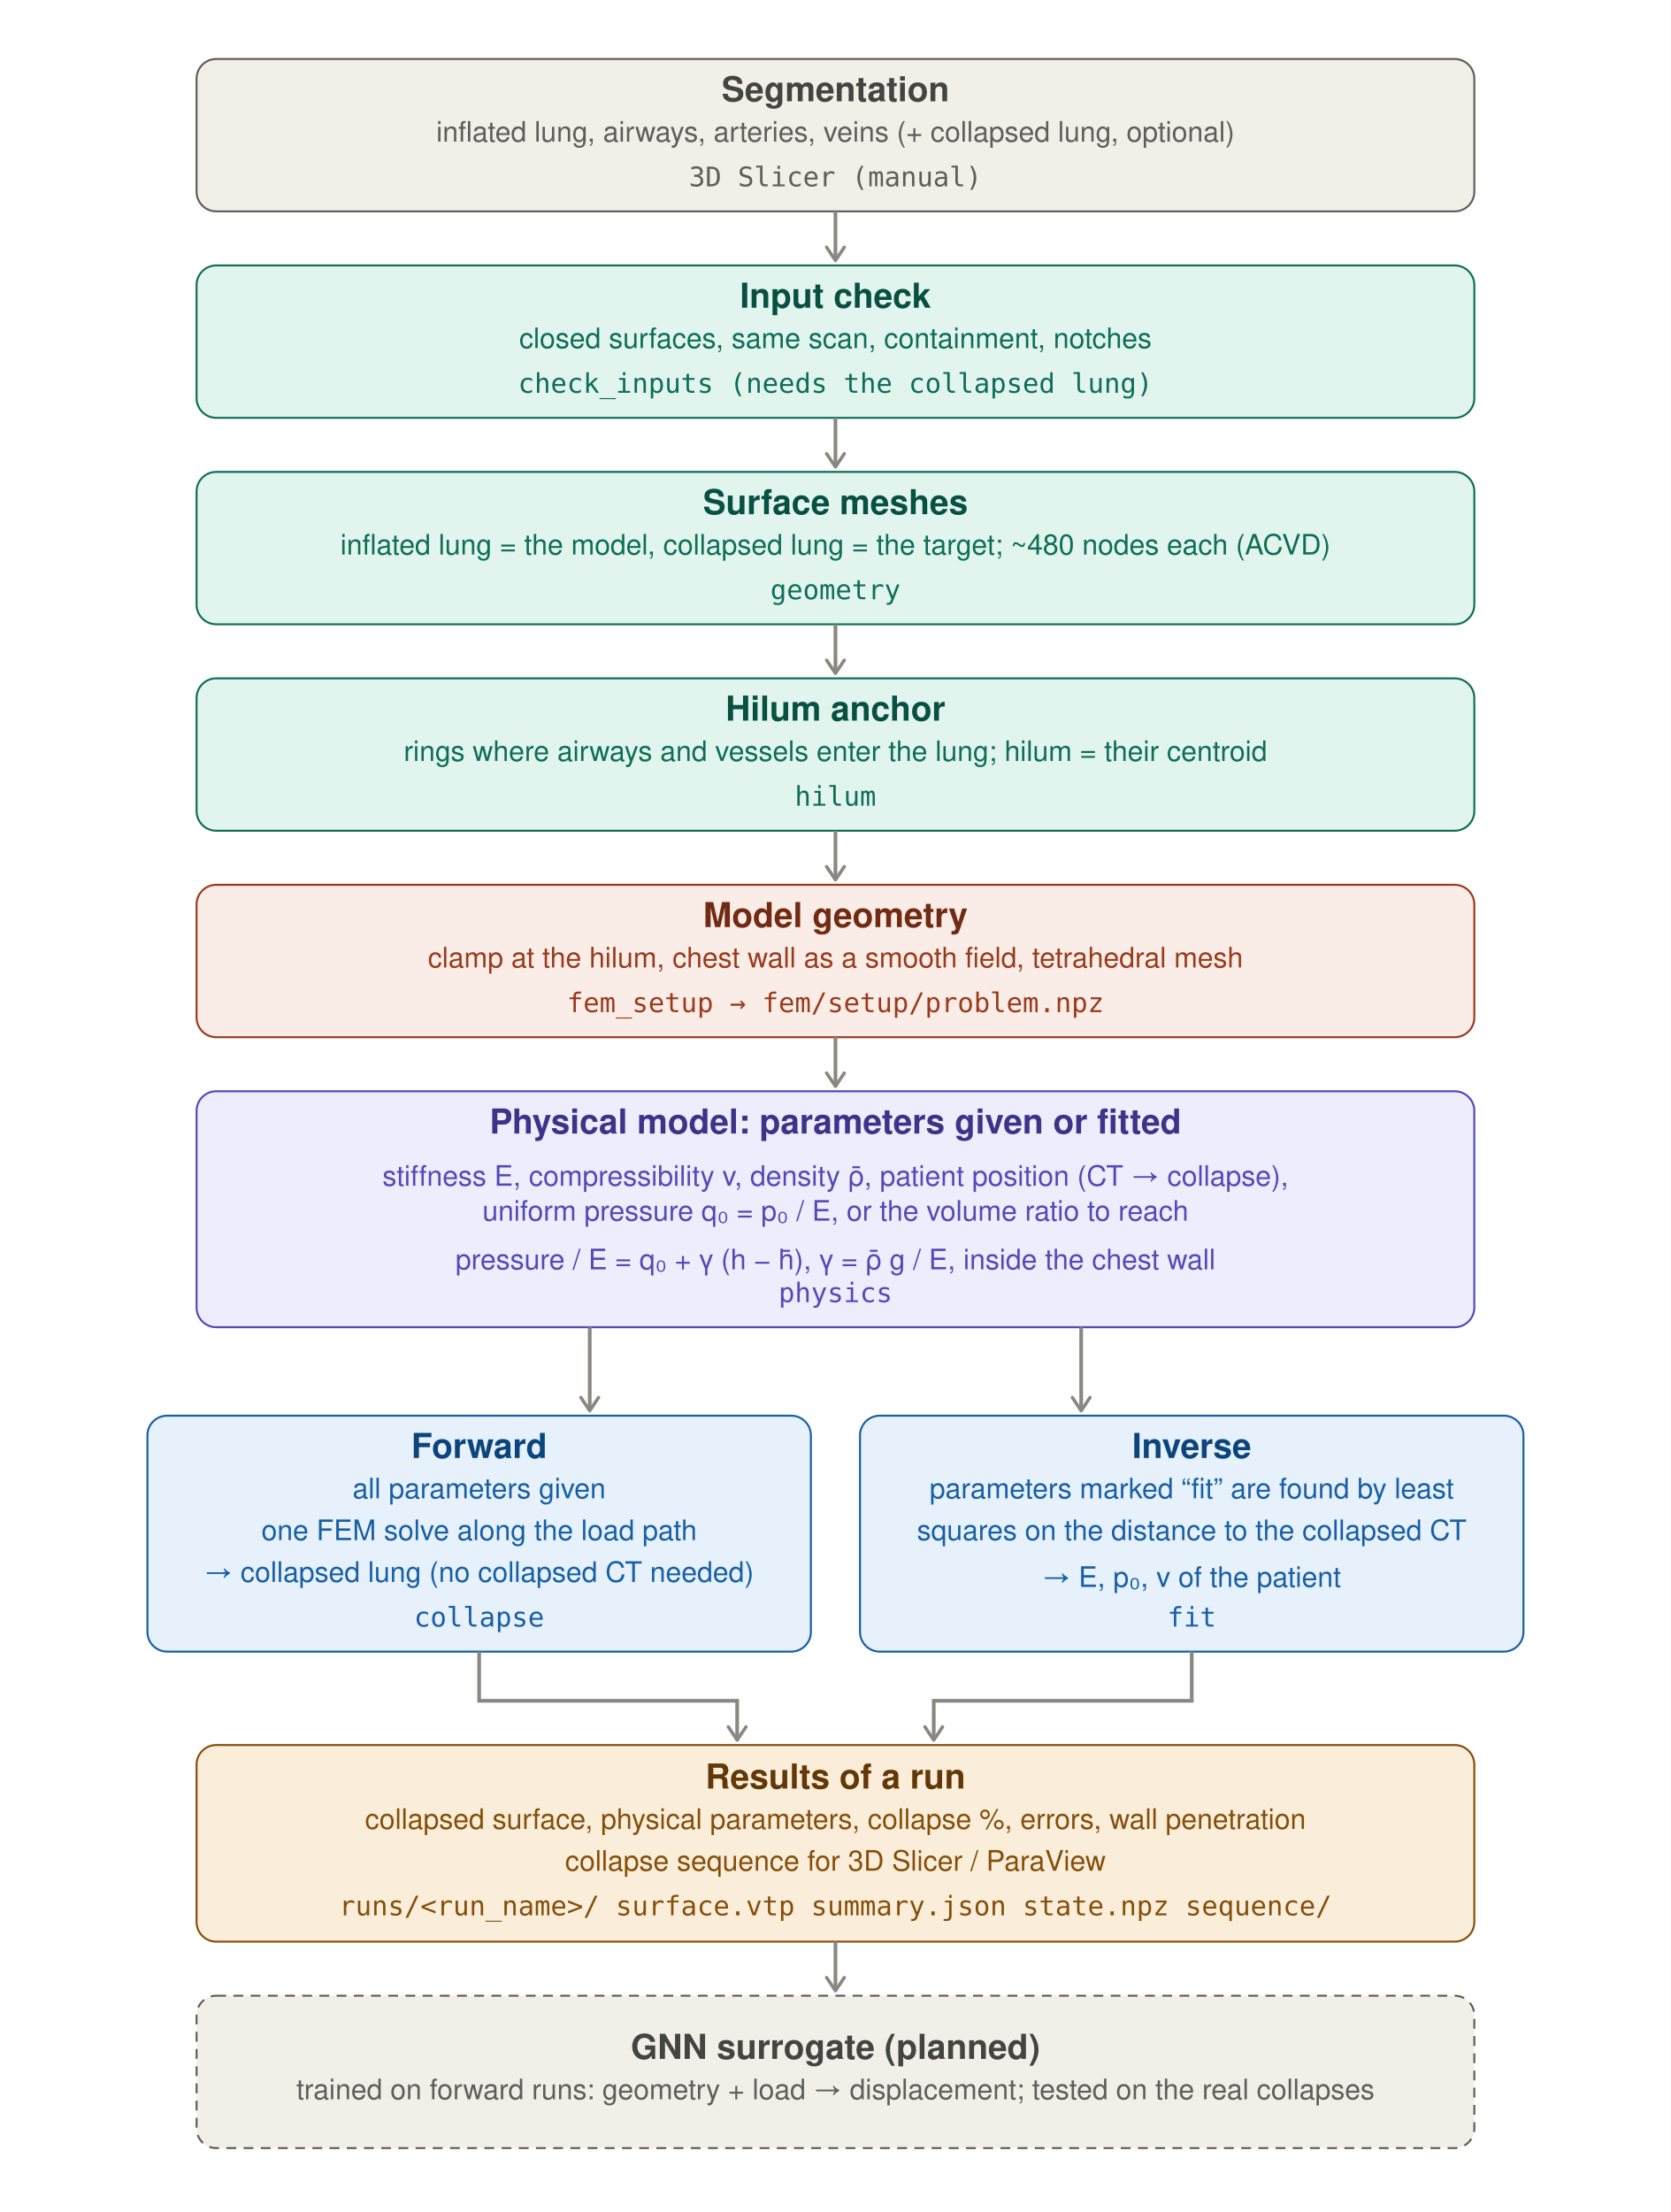
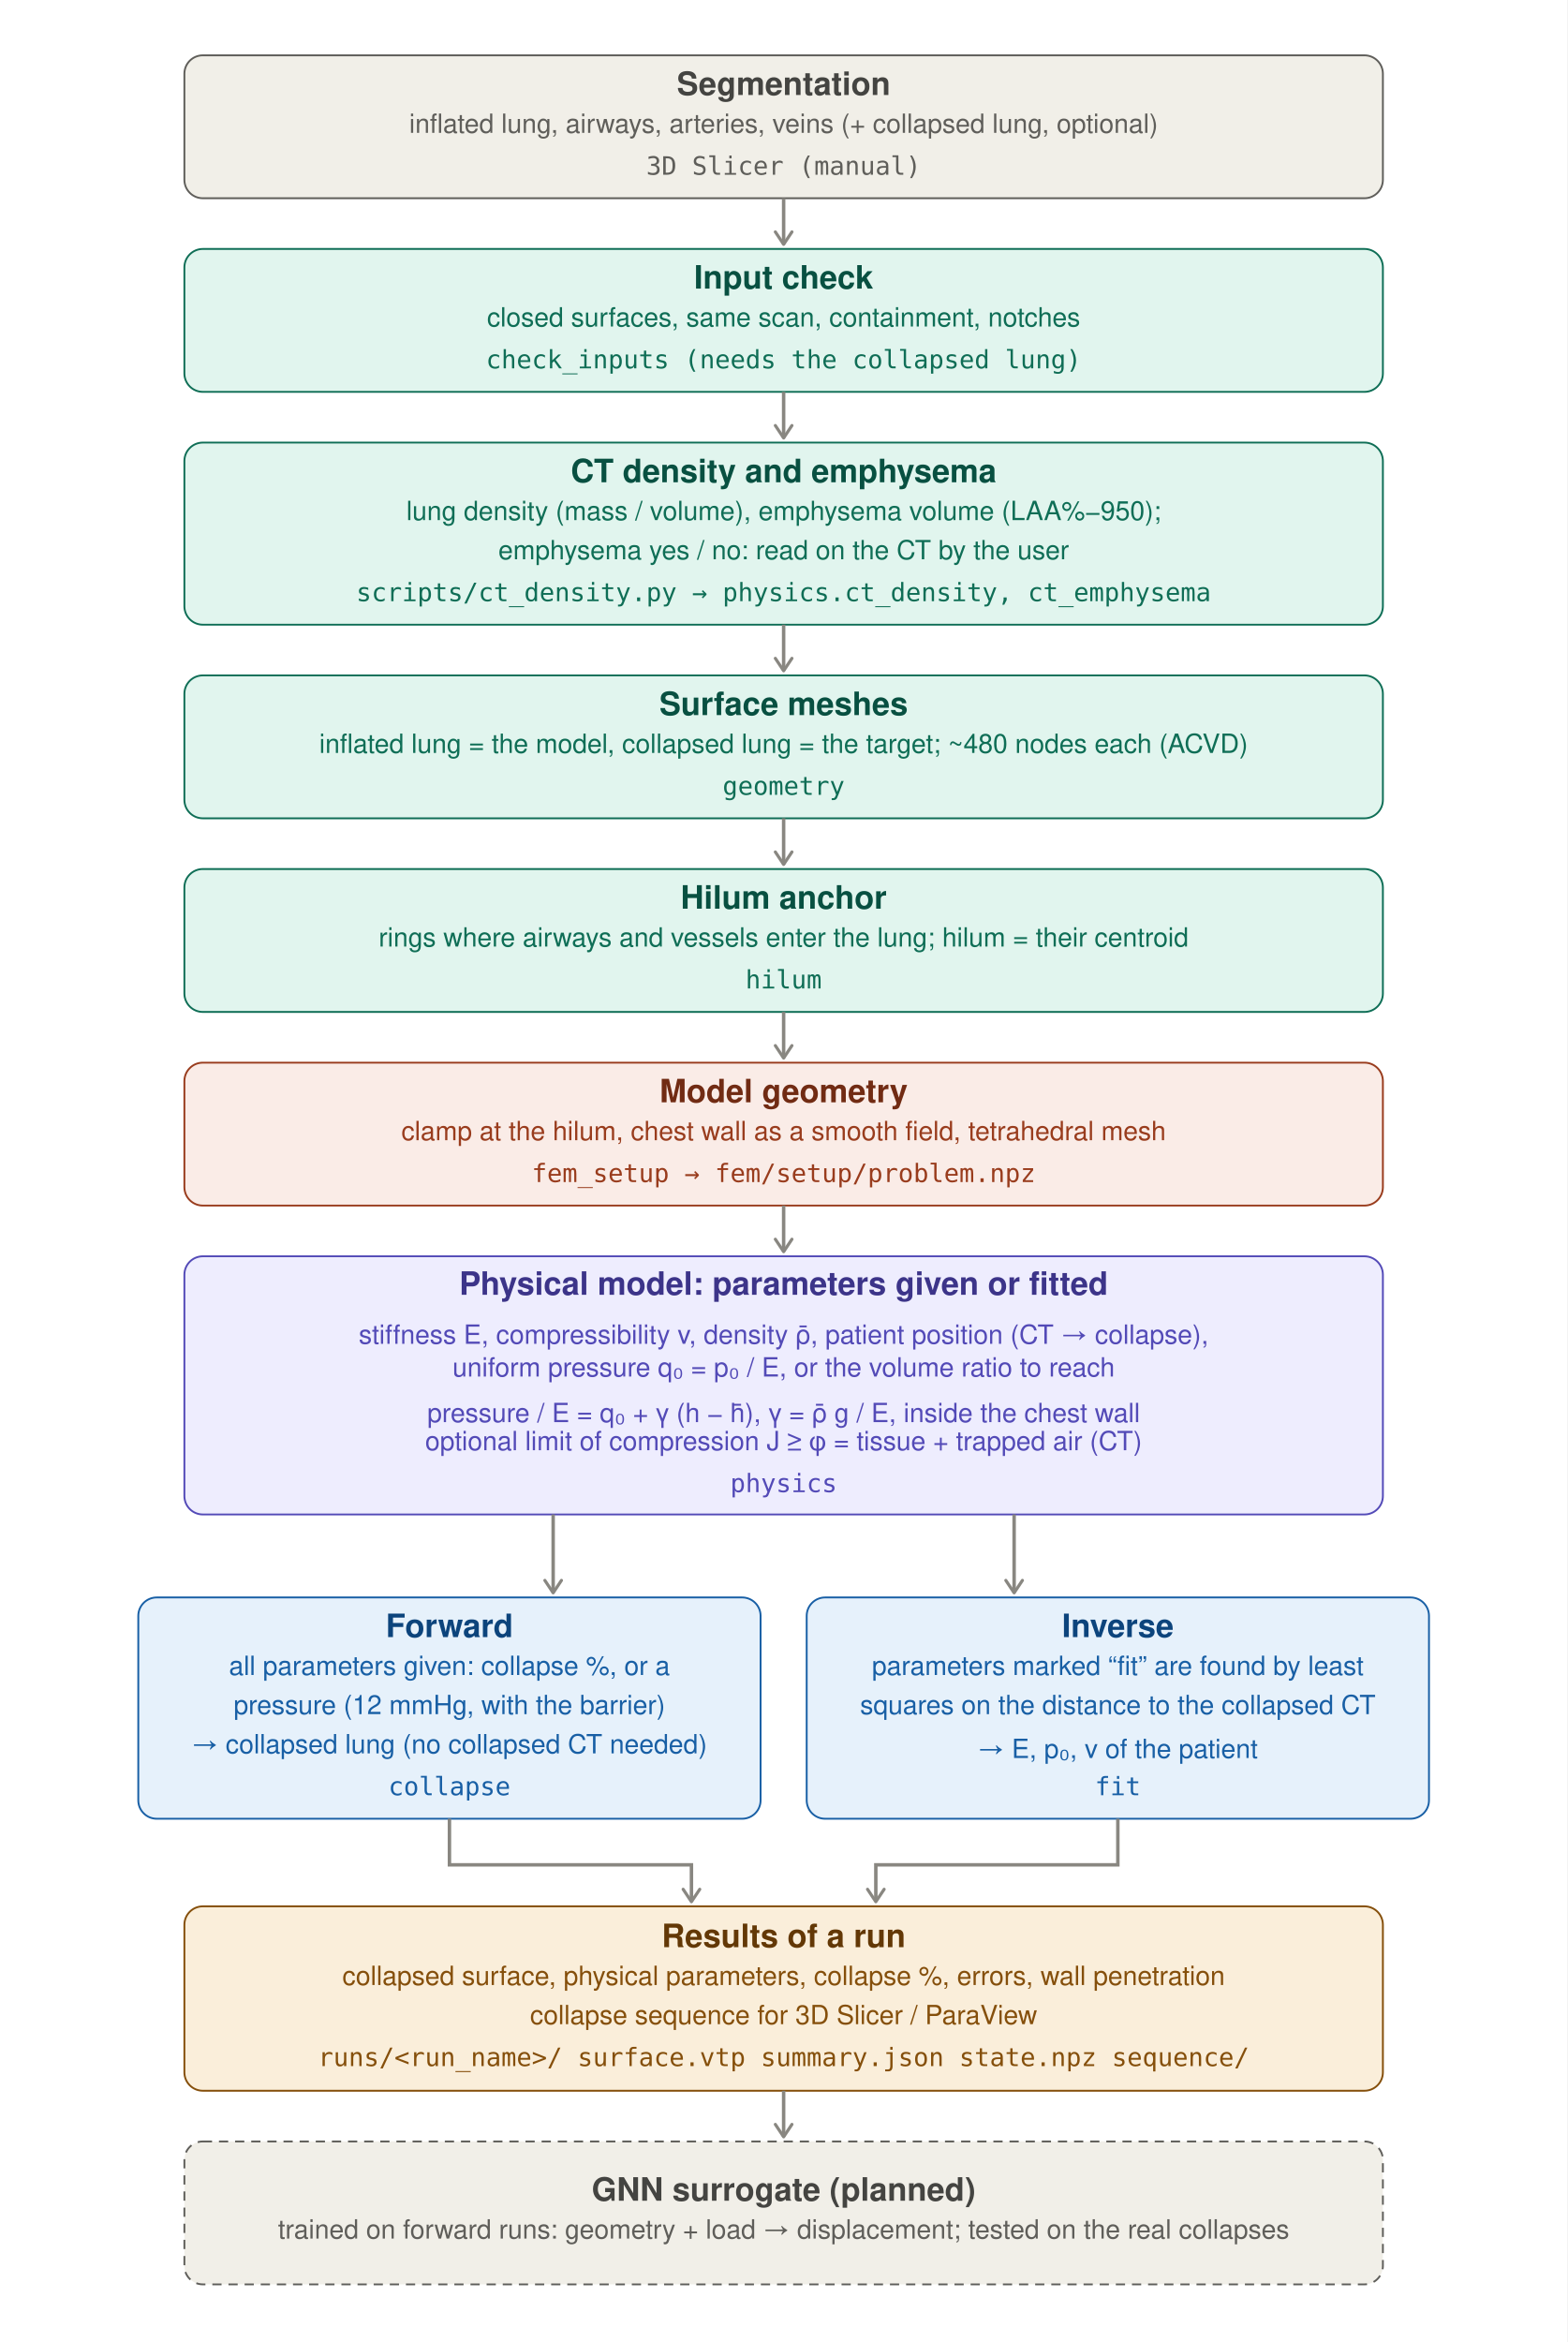
- <svg xmlns="http://www.w3.org/2000/svg" width="100%" viewBox="0 0 680 900" role="img">
+ <svg xmlns="http://www.w3.org/2000/svg" width="100%" viewBox="0 0 680 1016" role="img">
  <style>
  text { font-family: -apple-system, BlinkMacSystemFont, 'Segoe UI', Helvetica, Arial, sans-serif; }
  .t  { font-size: 14px; font-weight: 600; text-anchor: middle; dominant-baseline: central; }
  .s  { font-size: 11.5px; text-anchor: middle; dominant-baseline: central; }
  .c  { font-size: 11px; font-family: Menlo, Consolas, monospace; text-anchor: middle; dominant-baseline: central; }
  .h  { font-size: 13px; font-weight: 600; dominant-baseline: central; }
  .l  { font-size: 11.5px; dominant-baseline: central; fill: #52514e; }
  .m  { font-size: 13px; font-style: italic; font-family: 'Times New Roman', Times, serif; font-variant-numeric: lining-nums; dominant-baseline: central; }
  .k  { font-size: 10.5px; font-family: Menlo, Consolas, monospace; dominant-baseline: central; fill: #52514e; }
  .a  { fill: none; stroke: #898781; stroke-width: 1.5; }
  .grp { fill: none; stroke: #b4b2ab; stroke-width: 0.8; stroke-dasharray: 5 4; }
</style>
  <defs>
    <marker id="arrow" viewBox="0 0 10 10" refX="8" refY="5" markerWidth="6" markerHeight="6" orient="auto-start-reverse">
      <path d="M2 1L8 5L2 9" fill="none" stroke="#898781" stroke-width="1.5" stroke-linecap="round" stroke-linejoin="round" />
    </marker>
    <marker id="ap" viewBox="0 0 10 10" refX="8" refY="5" markerWidth="5" markerHeight="5" orient="auto-start-reverse">
      <path d="M2 1L8 5L2 9" fill="none" stroke="#185fa5" stroke-width="1.6" stroke-linecap="round" stroke-linejoin="round" />
    </marker>
    <marker id="ag" viewBox="0 0 10 10" refX="8" refY="5" markerWidth="5" markerHeight="5" orient="auto-start-reverse">
      <path d="M2 1L8 5L2 9" fill="none" stroke="#993c1d" stroke-width="1.6" stroke-linecap="round" stroke-linejoin="round" />
    </marker>
    <marker id="ak" viewBox="0 0 10 10" refX="8" refY="5" markerWidth="5" markerHeight="5" orient="auto-start-reverse">
      <path d="M2 1L8 5L2 9" fill="none" stroke="#444441" stroke-width="1.6" stroke-linecap="round" stroke-linejoin="round" />
    </marker>
  </defs>
-   <rect width="680" height="900" fill="#ffffff" />
+   <rect width="680" height="1016" fill="#ffffff" />
  <rect x="80" y="24" width="520" height="62" rx="8" fill="#f1efe8" stroke="#5f5e5a" stroke-width="0.8" />
  <text x="340" y="38" class="t" fill="#444441">Segmentation</text>
  <text x="340" y="55" class="s" fill="#5f5e5a">inflated lung, airways, arteries, veins (+ collapsed lung, optional)</text>
  <text x="340" y="72" class="c" fill="#5f5e5a">3D Slicer (manual)</text>
  <line x1="340" y1="86" x2="340" y2="106" class="a" marker-end="url(#arrow)" />
  <rect x="80" y="108" width="520" height="62" rx="8" fill="#e1f5ee" stroke="#0f6e56" stroke-width="0.8" />
  <text x="340" y="122" class="t" fill="#085041">Input check</text>
  <text x="340" y="139" class="s" fill="#0f6e56">closed surfaces, same scan, containment, notches</text>
  <text x="340" y="156" class="c" fill="#0f6e56">check_inputs  (needs the collapsed lung)</text>
  <line x1="340" y1="170" x2="340" y2="190" class="a" marker-end="url(#arrow)" />
-   <rect x="80" y="192" width="520" height="62" rx="8" fill="#e1f5ee" stroke="#0f6e56" stroke-width="0.8" />
-   <text x="340" y="206" class="t" fill="#085041">Surface meshes</text>
-   <text x="340" y="223" class="s" fill="#0f6e56">inflated lung = the model, collapsed lung = the target; ~480 nodes each (ACVD)</text>
-   <text x="340" y="240" class="c" fill="#0f6e56">geometry</text>
-   <line x1="340" y1="254" x2="340" y2="274" class="a" marker-end="url(#arrow)" />
-   <rect x="80" y="276" width="520" height="62" rx="8" fill="#e1f5ee" stroke="#0f6e56" stroke-width="0.8" />
-   <text x="340" y="290" class="t" fill="#085041">Hilum anchor</text>
-   <text x="340" y="307" class="s" fill="#0f6e56">rings where airways and vessels enter the lung; hilum = their centroid</text>
-   <text x="340" y="324" class="c" fill="#0f6e56">hilum</text>
-   <line x1="340" y1="338" x2="340" y2="358" class="a" marker-end="url(#arrow)" />
-   <rect x="80" y="360" width="520" height="62" rx="8" fill="#faece7" stroke="#993c1d" stroke-width="0.8" />
-   <text x="340" y="374" class="t" fill="#712b13">Model geometry</text>
-   <text x="340" y="391" class="s" fill="#993c1d">clamp at the hilum, chest wall as a smooth field, tetrahedral mesh</text>
-   <text x="340" y="408" class="c" fill="#993c1d">fem_setup  →  fem/setup/problem.npz</text>
-   <line x1="340" y1="422" x2="340" y2="442" class="a" marker-end="url(#arrow)" />
-   <rect x="80" y="444" width="520" height="96" rx="8" fill="#eeedfe" stroke="#534ab7" stroke-width="0.8" />
-   <text x="340" y="458" class="t" fill="#3c3489">Physical model: parameters given or fitted</text>
-   <text x="340" y="475" class="s" fill="#534ab7">stiffness E, compressibility ν, density ρ̄, patient position (CT → collapse),</text>
-   <text x="340" y="492" class="s" fill="#534ab7">uniform pressure q₀ = p₀ / E, or the volume ratio to reach</text>
-   <text x="340" y="509" class="s" fill="#534ab7">pressure / E  =  q₀ + γ (h − h̄),   γ = ρ̄ g / E,   inside the chest wall</text>
-   <text x="340" y="526" class="c" fill="#534ab7">physics</text>
-   <path d="M240 540 L240 574" class="a" marker-end="url(#arrow)" />
-   <path d="M440 540 L440 574" class="a" marker-end="url(#arrow)" />
-   <rect x="60" y="576" width="270" height="96" rx="8" fill="#e6f1fb" stroke="#185fa5" stroke-width="0.8" />
-   <text x="195" y="590" class="t" fill="#0c447c">Forward</text>
-   <text x="195" y="607" class="s" fill="#185fa5">all parameters given</text>
-   <text x="195" y="624" class="s" fill="#185fa5">one FEM solve along the load path</text>
-   <text x="195" y="641" class="s" fill="#185fa5">→ collapsed lung (no collapsed CT needed)</text>
-   <text x="195" y="658" class="c" fill="#185fa5">collapse</text>
-   <rect x="350" y="576" width="270" height="96" rx="8" fill="#e6f1fb" stroke="#185fa5" stroke-width="0.8" />
-   <text x="485" y="590" class="t" fill="#0c447c">Inverse</text>
-   <text x="485" y="607" class="s" fill="#185fa5">parameters marked “fit” are found by least</text>
-   <text x="485" y="624" class="s" fill="#185fa5">squares on the distance to the collapsed CT</text>
-   <text x="485" y="641" class="s" fill="#185fa5">→ E, p₀, ν of the patient</text>
-   <text x="485" y="658" class="c" fill="#185fa5">fit</text>
-   <path d="M195 672 L195 692 L300 692 L300 708" class="a" marker-end="url(#arrow)" />
-   <path d="M485 672 L485 692 L380 692 L380 708" class="a" marker-end="url(#arrow)" />
-   <rect x="80" y="710" width="520" height="80" rx="8" fill="#faeeda" stroke="#854f0b" stroke-width="0.8" />
-   <text x="340" y="724.5" class="t" fill="#633806">Results of a run</text>
-   <text x="340" y="741.5" class="s" fill="#854f0b">collapsed surface, physical parameters, collapse %, errors, wall penetration</text>
-   <text x="340" y="758.5" class="s" fill="#854f0b">collapse sequence for 3D Slicer / ParaView</text>
-   <text x="340" y="775.5" class="c" fill="#854f0b">runs/&lt;run_name&gt;/  surface.vtp  summary.json  state.npz  sequence/</text>
-   <line x1="340" y1="790" x2="340" y2="810" class="a" marker-end="url(#arrow)" />
-   <rect x="80" y="812" width="520" height="62" rx="8" fill="#f1efe8" stroke="#5f5e5a" stroke-width="0.8" stroke-dasharray="4 3" />
-   <text x="340" y="834.5" class="t" fill="#444441">GNN surrogate (planned)</text>
-   <text x="340" y="851.5" class="s" fill="#5f5e5a">trained on forward runs: geometry + load → displacement; tested on the real collapses</text>
+   <rect x="80" y="192" width="520" height="79" rx="8" fill="#e1f5ee" stroke="#0f6e56" stroke-width="0.8" />
+   <text x="340" y="206" class="t" fill="#085041">CT density and emphysema</text>
+   <text x="340" y="223" class="s" fill="#0f6e56">lung density (mass / volume), emphysema volume (LAA%−950);</text>
+   <text x="340" y="240" class="s" fill="#0f6e56">emphysema yes / no: read on the CT by the user</text>
+   <text x="340" y="257" class="c" fill="#0f6e56">scripts/ct_density.py  →  physics.ct_density, ct_emphysema</text>
+   <line x1="340" y1="271" x2="340" y2="291" class="a" marker-end="url(#arrow)" />
+   <rect x="80" y="293" width="520" height="62" rx="8" fill="#e1f5ee" stroke="#0f6e56" stroke-width="0.8" />
+   <text x="340" y="307" class="t" fill="#085041">Surface meshes</text>
+   <text x="340" y="324" class="s" fill="#0f6e56">inflated lung = the model, collapsed lung = the target; ~480 nodes each (ACVD)</text>
+   <text x="340" y="341" class="c" fill="#0f6e56">geometry</text>
+   <line x1="340" y1="355" x2="340" y2="375" class="a" marker-end="url(#arrow)" />
+   <rect x="80" y="377" width="520" height="62" rx="8" fill="#e1f5ee" stroke="#0f6e56" stroke-width="0.8" />
+   <text x="340" y="391" class="t" fill="#085041">Hilum anchor</text>
+   <text x="340" y="408" class="s" fill="#0f6e56">rings where airways and vessels enter the lung; hilum = their centroid</text>
+   <text x="340" y="425" class="c" fill="#0f6e56">hilum</text>
+   <line x1="340" y1="439" x2="340" y2="459" class="a" marker-end="url(#arrow)" />
+   <rect x="80" y="461" width="520" height="62" rx="8" fill="#faece7" stroke="#993c1d" stroke-width="0.8" />
+   <text x="340" y="475" class="t" fill="#712b13">Model geometry</text>
+   <text x="340" y="492" class="s" fill="#993c1d">clamp at the hilum, chest wall as a smooth field, tetrahedral mesh</text>
+   <text x="340" y="509" class="c" fill="#993c1d">fem_setup  →  fem/setup/problem.npz</text>
+   <line x1="340" y1="523" x2="340" y2="543" class="a" marker-end="url(#arrow)" />
+   <rect x="80" y="545" width="520" height="112" rx="8" fill="#eeedfe" stroke="#534ab7" stroke-width="0.8" />
+   <text x="340" y="558.5" class="t" fill="#3c3489">Physical model: parameters given or fitted</text>
+   <text x="340" y="575.5" class="s" fill="#534ab7">stiffness E, compressibility ν, density ρ̄, patient position (CT → collapse),</text>
+   <text x="340" y="592.5" class="s" fill="#534ab7">uniform pressure q₀ = p₀ / E, or the volume ratio to reach</text>
+   <text x="340" y="609.5" class="s" fill="#534ab7">pressure / E  =  q₀ + γ (h − h̄),   γ = ρ̄ g / E,   inside the chest wall</text>
+   <text x="340" y="626.5" class="s" fill="#534ab7">optional limit of compression J ≥ φ = tissue + trapped air (CT)</text>
+   <text x="340" y="643.5" class="c" fill="#534ab7">physics</text>
+   <path d="M240 657 L240 691" class="a" marker-end="url(#arrow)" />
+   <path d="M440 657 L440 691" class="a" marker-end="url(#arrow)" />
+   <rect x="60" y="693" width="270" height="96" rx="8" fill="#e6f1fb" stroke="#185fa5" stroke-width="0.8" />
+   <text x="195" y="707" class="t" fill="#0c447c">Forward</text>
+   <text x="195" y="724" class="s" fill="#185fa5">all parameters given: collapse %, or a</text>
+   <text x="195" y="741" class="s" fill="#185fa5">pressure (12 mmHg, with the barrier)</text>
+   <text x="195" y="758" class="s" fill="#185fa5">→ collapsed lung (no collapsed CT needed)</text>
+   <text x="195" y="775" class="c" fill="#185fa5">collapse</text>
+   <rect x="350" y="693" width="270" height="96" rx="8" fill="#e6f1fb" stroke="#185fa5" stroke-width="0.8" />
+   <text x="485" y="707" class="t" fill="#0c447c">Inverse</text>
+   <text x="485" y="724" class="s" fill="#185fa5">parameters marked “fit” are found by least</text>
+   <text x="485" y="741" class="s" fill="#185fa5">squares on the distance to the collapsed CT</text>
+   <text x="485" y="758" class="s" fill="#185fa5">→ E, p₀, ν of the patient</text>
+   <text x="485" y="775" class="c" fill="#185fa5">fit</text>
+   <path d="M195 789 L195 809 L300 809 L300 825" class="a" marker-end="url(#arrow)" />
+   <path d="M485 789 L485 809 L380 809 L380 825" class="a" marker-end="url(#arrow)" />
+   <rect x="80" y="827" width="520" height="80" rx="8" fill="#faeeda" stroke="#854f0b" stroke-width="0.8" />
+   <text x="340" y="841.5" class="t" fill="#633806">Results of a run</text>
+   <text x="340" y="858.5" class="s" fill="#854f0b">collapsed surface, physical parameters, collapse %, errors, wall penetration</text>
+   <text x="340" y="875.5" class="s" fill="#854f0b">collapse sequence for 3D Slicer / ParaView</text>
+   <text x="340" y="892.5" class="c" fill="#854f0b">runs/&lt;run_name&gt;/  surface.vtp  summary.json  state.npz  sequence/</text>
+   <line x1="340" y1="907" x2="340" y2="927" class="a" marker-end="url(#arrow)" />
+   <rect x="80" y="929" width="520" height="62" rx="8" fill="#f1efe8" stroke="#5f5e5a" stroke-width="0.8" stroke-dasharray="4 3" />
+   <text x="340" y="951.5" class="t" fill="#444441">GNN surrogate (planned)</text>
+   <text x="340" y="968.5" class="s" fill="#5f5e5a">trained on forward runs: geometry + load → displacement; tested on the real collapses</text>
</svg>
